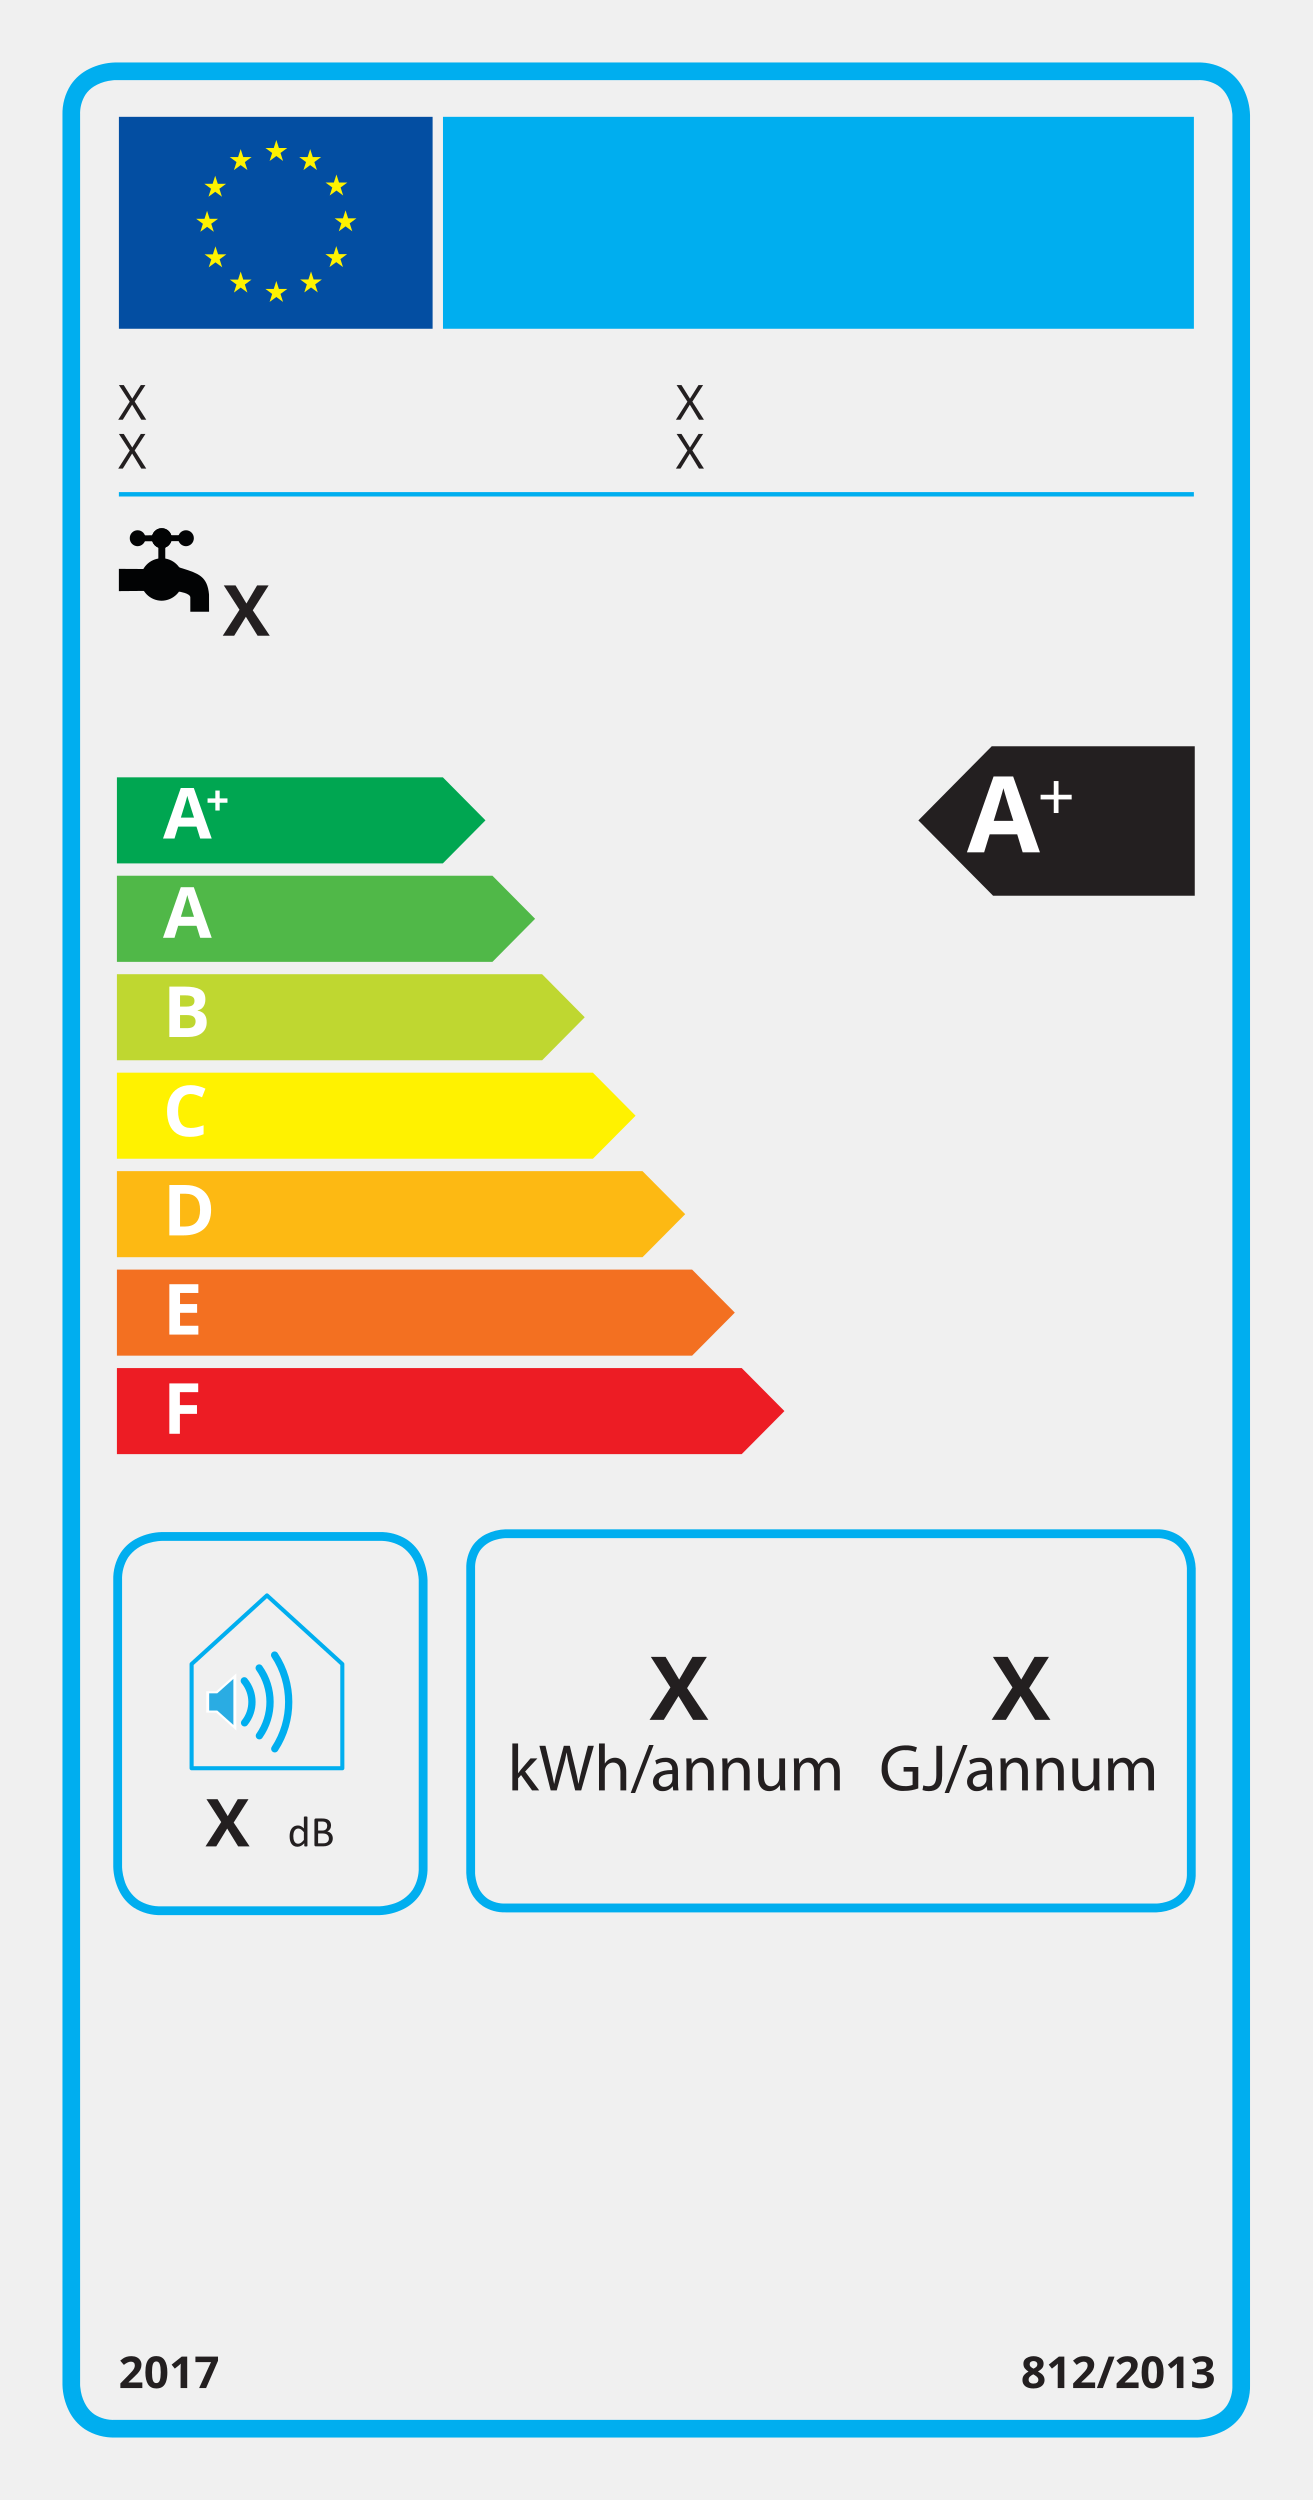
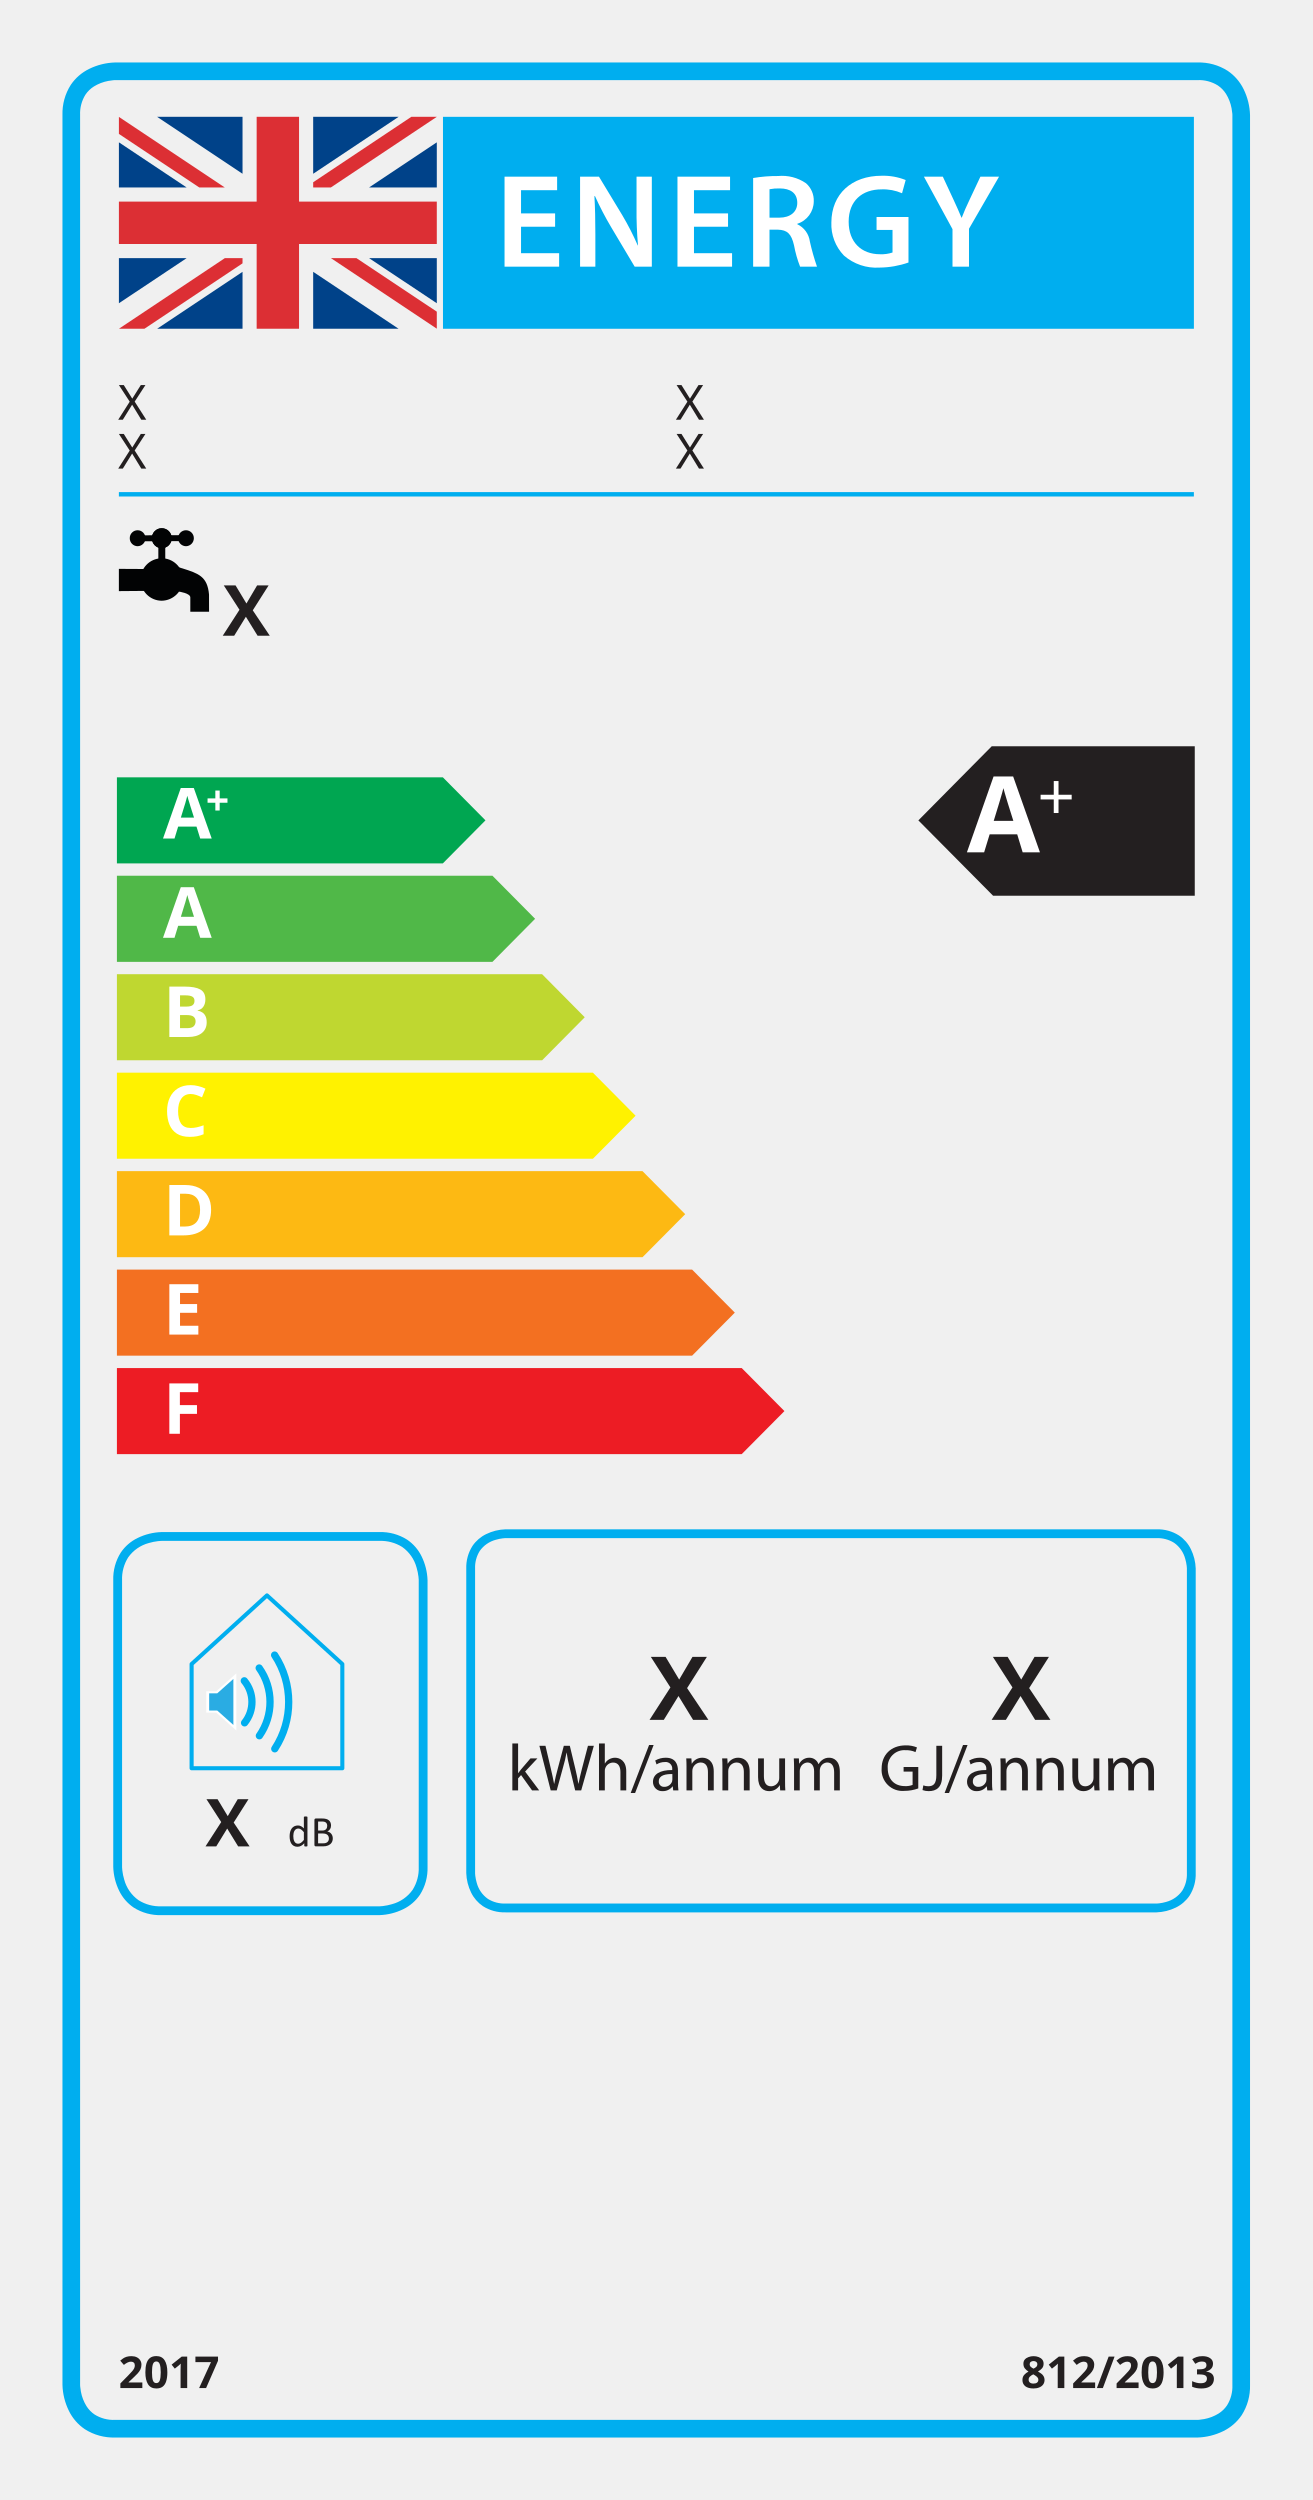
<svg xmlns="http://www.w3.org/2000/svg" id="Layer_1" data-name="Layer 1" width="105mm" height="200mm" viewBox="0 0 297.64 566.93" data-rating-increment="22.3333" data-supplier-model-chars-per-row="25">
  <defs>
    <style>
      #offPeakMode {
        visibility: hidden;
      }

      #offPeakMode.hasOffPeakMode {
        visibility: visible;
      }

      .cls-1, .cls-15, .cls-17, .cls-19, .cls-20 {
        fill: none;
      }

      .cls-2 {
        fill: #00aeef;
      }

      .cls-3 {
        fill: #034ea2;
      }

      .cls-4 {
        fill: #fff200;
      }

      .cls-29, .cls-30, .cls-34, .cls-35, .cls-5 {
        fill: #fff;
      }

      .cls-21, .cls-33, .cls-36, .cls-37, .cls-38, .cls-6, .cls-7 {
        fill: #231f20;
      }

      .cls-7 {
        font-size: 12px;
      }

      .cls-35, .cls-38, .cls-7 {
        font-family: Calibri;
      }

      .cls-8 {
        letter-spacing: 0.059em;
      }

      .cls-9 {
        fill: #b5e4f9;
      }

      .cls-10 {
        fill: #00c0f0;
      }

      .cls-11 {
        fill: #72d0f3;
      }

      .cls-12 {
        fill: #00c0ee;
      }

      .cls-13 {
        fill: #ddf2fd;
      }

      .cls-14 {
        clip-path: url(#clip-path);
      }

      .cls-15, .cls-20 {
        stroke: #00aeef;
        stroke-linecap: round;
        stroke-linejoin: round;
      }

      .cls-15 {
        stroke-width: 0.929px;
      }

      .cls-16 {
        clip-path: url(#clip-path-2);
      }

      .cls-17 {
        stroke: #fff;
        stroke-width: 0.81px;
      }

      .cls-18 {
        fill: #2aace3;
      }

      .cls-19 {
        stroke: #2aace3;
        stroke-width: 0.652px;
      }

      .cls-20 {
        stroke-width: 1.65px;
      }

      .cls-21, .cls-35 {
        font-size: 15px;
      }

      .cls-21, .cls-29, .cls-30, .cls-33, .cls-34, .cls-36, .cls-37 {
        font-family: Calibri-Bold, Calibri;
        font-weight: 700;
      }

      .cls-22 {
        clip-path: url(#clip-path-3);
      }

      .cls-23 {
        fill: #bfd730;
      }

      .cls-24 {
        fill: #50b848;
      }

      .cls-25 {
        fill: #00a651;
      }

      .cls-26 {
        fill: #fdb913;
      }

      .cls-27 {
        fill: #f37021;
      }

      .cls-28 {
        fill: #ed1c24;
      }

      .cls-29, .cls-37 {
        font-size: 16px;
      }

      .cls-30 {
        font-size: 9.328px;
      }

      .cls-31, .cls-32 {
        fill: #020304;
      }

      .cls-32 {
        fill-rule: evenodd;
      }

      .cls-33 {
        font-size: 10px;
      }

      .cls-34 {
        font-size: 24px;
      }

      .cls-36 {
        font-size: 20px;
      }

      .cls-38 {
        font-size: 11px;
      }
    </style>
    <clipPath id="clip-path">
      <rect class="cls-1" x="41.949" y="360.442" width="37.035" height="41.03" />
    </clipPath>
    <clipPath id="clip-path-2">
      <rect class="cls-1" y="0.001" width="297.638" height="566.929" />
    </clipPath>
    <clipPath id="clip-path-3">
      <rect class="cls-1" x="26.513" y="175.119" width="157.123" height="156.706" />
    </clipPath>
  </defs>
  <path class="cls-2" d="M114.641,347.806v-1a10.768,10.768,0,0,0-4.399,1.093,7.939,7.939,0,0,0-3.102,2.686,9.041,9.041,0,0,0-1.403,5.125v69.057a10.779,10.779,0,0,0,1.094,4.4,7.938,7.938,0,0,0,2.686,3.102,9.037,9.037,0,0,0,5.124,1.403h147.61a10.798,10.798,0,0,0,4.399-1.094,7.939,7.939,0,0,0,3.102-2.686,9.041,9.041,0,0,0,1.403-5.125V355.71a10.782,10.782,0,0,0-1.094-4.4,7.928,7.928,0,0,0-2.686-3.101,9.03,9.03,0,0,0-5.124-1.403H114.641v2h147.61a7.031,7.031,0,0,1,4.015,1.067,6.48,6.48,0,0,1,2.514,3.623,9.276,9.276,0,0,1,.329,1.599c.024.203.035.364.041.471l.004.118.001.025v69.058a7.034,7.034,0,0,1-1.067,4.015,6.48,6.48,0,0,1-3.624,2.515,9.345,9.345,0,0,1-1.598.329c-.203.023-.365.035-.471.04l-.118.005-.025.001H114.641a7.046,7.046,0,0,1-4.015-1.067,6.482,6.482,0,0,1-2.514-3.624,9.257,9.257,0,0,1-.329-1.599c-.024-.202-.035-.364-.041-.471l-.004-.118-.001-.025V355.71a7.034,7.034,0,0,1,1.067-4.015,6.485,6.485,0,0,1,3.624-2.515,9.444,9.444,0,0,1,1.598-.329c.203-.023.365-.035.471-.04l.118-.005h.026Z" />
  <path class="cls-2" d="M26.086,16.166v-2a14.241,14.241,0,0,0-5.855,1.451,10.707,10.707,0,0,0-4.18,3.625,12.085,12.085,0,0,0-1.886,6.845V540.844a14.24,14.24,0,0,0,1.451,5.855,10.714,10.714,0,0,0,3.625,4.18,12.086,12.086,0,0,0,6.845,1.886h245.466a14.242,14.242,0,0,0,5.855-1.451,10.721,10.721,0,0,0,4.18-3.625,12.093,12.093,0,0,0,1.886-6.845V26.087a14.239,14.239,0,0,0-1.451-5.855,10.714,10.714,0,0,0-3.625-4.18,12.087,12.087,0,0,0-6.845-1.886H26.086v4h245.466a8.098,8.098,0,0,1,4.626,1.214,6.443,6.443,0,0,1,1.847,1.903,9.507,9.507,0,0,1,1.264,3.275,10.458,10.458,0,0,1,.163,1.159c.011.137.016.241.019.306l.002.065.027-.001h-.027v.001l.027-.001h-.027V540.844a8.093,8.093,0,0,1-1.214,4.626,6.444,6.444,0,0,1-1.903,1.847,9.528,9.528,0,0,1-3.276,1.265,10.647,10.647,0,0,1-1.158.162c-.137.011-.242.017-.306.019l-.065.002.001.028v-.028h-.001l.001.028v-.028H26.086a8.092,8.092,0,0,1-4.626-1.214,6.407,6.407,0,0,1-1.847-1.903,9.523,9.523,0,0,1-1.265-3.275,10.655,10.655,0,0,1-.162-1.159c-.011-.137-.017-.241-.019-.305l-.002-.066-.029.001h.029v-.001l-.029.001h.029V26.087a8.095,8.095,0,0,1,1.214-4.626,6.43,6.43,0,0,1,1.903-1.847,9.499,9.499,0,0,1,3.275-1.264,10.42,10.42,0,0,1,1.159-.163c.137-.011.241-.017.305-.019l.066-.002-.001-.028v.028h.001l-.001-.028V16.166Z" />
-   <rect class="cls-3" x="26.965" y="26.492" width="71.139" height="48.06" />
  <rect class="cls-2" x="100.456" y="26.492" width="170.288" height="48.06" />
-   <polygon class="cls-4" points="77.239 42.515 78.768 41.391 76.878 41.391 76.294 39.573 75.71 41.391 73.82 41.391 75.349 42.515 74.765 44.334 76.294 43.21 77.823 44.334 77.239 42.515" />
-   <polygon class="cls-4" points="71.287 36.748 72.816 35.624 70.926 35.624 70.342 33.805 69.758 35.624 67.868 35.624 69.397 36.748 68.813 38.567 70.342 37.443 71.871 38.566 71.287 36.748" />
-   <polygon class="cls-4" points="63.609 34.685 65.138 33.561 63.248 33.561 62.664 31.743 62.08 33.561 60.19 33.561 61.719 34.685 61.135 36.504 62.664 35.38 64.193 36.504 63.609 34.685" />
-   <polygon class="cls-4" points="55.523 36.748 57.052 35.624 55.162 35.624 54.578 33.805 53.994 35.624 52.104 35.624 53.633 36.748 53.049 38.567 54.578 37.442 56.107 38.566 55.523 36.748" />
-   <polygon class="cls-4" points="49.748 42.797 51.277 41.673 49.387 41.673 48.803 39.855 48.219 41.673 46.329 41.673 47.858 42.797 47.274 44.616 48.803 43.492 50.332 44.616 49.748 42.797" />
-   <polygon class="cls-4" points="47.903 50.745 49.432 49.621 47.542 49.621 46.958 47.803 46.374 49.621 44.484 49.621 46.013 50.745 45.429 52.564 46.958 51.439 48.487 52.563 47.903 50.745" />
-   <polygon class="cls-4" points="49.805 58.798 51.334 57.674 49.444 57.674 48.86 55.856 48.276 57.674 46.386 57.674 47.915 58.798 47.331 60.617 48.86 59.493 50.389 60.617 49.805 58.798" />
-   <polygon class="cls-4" points="55.523 64.521 57.052 63.397 55.162 63.397 54.578 61.578 53.994 63.397 52.104 63.397 53.633 64.521 53.049 66.34 54.578 65.215 56.107 66.339 55.523 64.521" />
-   <polygon class="cls-4" points="63.609 66.652 65.137 65.528 63.248 65.528 62.664 63.71 62.08 65.528 60.19 65.528 61.719 66.652 61.135 68.47 62.664 67.347 64.193 68.47 63.609 66.652" />
-   <polygon class="cls-4" points="71.476 64.491 73.005 63.367 71.115 63.367 70.531 61.549 69.947 63.367 68.057 63.367 69.586 64.491 69.002 66.31 70.531 65.186 72.06 66.31 71.476 64.491" />
-   <polygon class="cls-4" points="77.198 58.746 78.727 57.622 76.837 57.622 76.253 55.804 75.669 57.622 73.779 57.622 75.308 58.746 74.724 60.565 76.253 59.441 77.782 60.565 77.198 58.746" />
-   <polygon class="cls-4" points="79.305 50.634 80.834 49.51 78.944 49.51 78.36 47.692 77.776 49.51 75.886 49.51 77.415 50.634 76.831 52.453 78.36 51.328 79.889 52.452 79.305 50.634" />
  <polyline class="cls-2" points="26.958 112.593 270.737 112.593 270.737 111.593 26.958 111.593" />
  <rect class="cls-1" y="0.001" width="297.638" height="566.929" />
  <g id="kwAnnumGroup">
    <text id="kwhAnnum" class="cls-36" transform="translate(153.9702 390.0198)" text-anchor="middle">X</text>
    <g>
      <path class="cls-6" d="M117.491,402.085h.03c.18-.255.42-.57.63-.825l2.145-2.505h1.575l-2.79,2.985,3.195,4.274h-1.62l-2.49-3.479-.675.75V406.015H116.186V395.366h1.305Z" />
      <path class="cls-6" d="M124.886,406.015l-2.565-10.109h1.38l1.2,5.114c.3,1.261.57,2.521.75,3.495h.03c.165-1.005.48-2.205.825-3.51l1.35-5.1h1.365l1.23,5.13c.285,1.199.555,2.399.705,3.465h.03c.21-1.11.495-2.235.81-3.495l1.335-5.1h1.335L131.801,406.015H130.436l-1.275-5.265a30.306,30.306,0,0,1-.66-3.3h-.03a28.074,28.074,0,0,1-.78,3.3L126.251,406.015Z" />
      <path class="cls-6" d="M135.836,395.366h1.32v4.545h.03a2.484,2.484,0,0,1,.945-.945,2.711,2.711,0,0,1,1.35-.36c.975,0,2.535.601,2.535,3.091V406.015H140.696V401.845c0-1.17-.435-2.145-1.68-2.145a1.918,1.918,0,0,0-1.77,1.305,1.683,1.683,0,0,0-.09.63V406.015h-1.32Z" />
      <path class="cls-6" d="M143.021,406.6l4.17-10.875h1.035l-4.2,10.875Z" />
    </g>
    <g>
      <path class="cls-6" d="M153.746,404.275a12.307,12.307,0,0,0,.104,1.74H152.666l-.104-.915h-.046A2.701,2.701,0,0,1,150.296,406.18a2.068,2.068,0,0,1-2.22-2.085c0-1.755,1.56-2.715,4.365-2.7v-.149a1.486,1.486,0,0,0-1.65-1.665,3.502,3.502,0,0,0-1.905.54l-.3-.885a4.701,4.701,0,0,1,2.4-.631c2.22,0,2.76,1.516,2.76,2.955Zm-1.275-1.965c-1.439-.029-3.074.226-3.074,1.635a1.157,1.157,0,0,0,1.23,1.261,1.833,1.833,0,0,0,1.785-1.216,1.487,1.487,0,0,0,.06-.42Z" />
      <path class="cls-6" d="M155.681,400.72c0-.765-.015-1.365-.06-1.965H156.791l.075,1.2h.029a2.69,2.69,0,0,1,2.4-1.351c1.005,0,2.564.601,2.564,3.091V406.015H160.541v-4.185c0-1.17-.436-2.146-1.681-2.146a1.936,1.936,0,0,0-1.859,1.965V406.015h-1.32Z" />
      <path class="cls-6" d="M163.826,400.72c0-.765-.015-1.365-.06-1.965h1.17l.075,1.2h.029a2.69,2.69,0,0,1,2.4-1.351c1.005,0,2.564.601,2.564,3.091V406.015h-1.319v-4.185c0-1.17-.436-2.146-1.681-2.146a1.936,1.936,0,0,0-1.859,1.965V406.015h-1.32Z" />
      <path class="cls-6" d="M178.031,404.02c0,.766.015,1.425.06,1.995H176.921l-.075-1.185h-.029A2.712,2.712,0,0,1,174.416,406.18c-1.14,0-2.505-.645-2.505-3.18v-4.245h1.32v4.005c0,1.38.435,2.325,1.62,2.325a1.897,1.897,0,0,0,1.739-1.215,1.809,1.809,0,0,0,.12-.676v-4.439h1.32Z" />
    </g>
    <path class="cls-6" d="M180.071,400.72c0-.765-.029-1.365-.06-1.965h1.154l.061,1.185h.045a2.511,2.511,0,0,1,2.295-1.335,2.143,2.143,0,0,1,2.04,1.455h.03a2.855,2.855,0,0,1,.824-.944,2.436,2.436,0,0,1,1.59-.511c.976,0,2.4.631,2.4,3.15V406.015h-1.29v-4.095c0-1.41-.525-2.235-1.575-2.235a1.734,1.734,0,0,0-1.574,1.186,2.231,2.231,0,0,0-.105.66V406.015h-1.29v-4.35c0-1.155-.51-1.98-1.515-1.98a1.819,1.819,0,0,0-1.635,1.32,1.758,1.758,0,0,0-.105.645V406.015h-1.29Z" />
  </g>
  <g id="gjAnnumGroup">
    <text id="gjAnnum" class="cls-36" transform="translate(231.54 390.0198)" text-anchor="middle">X</text>
    <g>
      <path class="cls-6" d="M208.241,405.565a9.123,9.123,0,0,1-3.12.556,4.748,4.748,0,0,1-5.189-5.101c0-3.015,2.085-5.22,5.475-5.22a6.342,6.342,0,0,1,2.535.465l-.33,1.065a5.023,5.023,0,0,0-2.235-.436,3.781,3.781,0,0,0-4.064,4.065c0,2.564,1.53,4.08,3.899,4.08a4.246,4.246,0,0,0,1.74-.271v-3.015h-2.04v-1.05h3.33Z" />
      <path class="cls-6" d="M212.337,395.906h1.319v6.765c0,2.685-1.319,3.51-3.06,3.51a4.097,4.097,0,0,1-1.396-.24l.181-1.064a3.147,3.147,0,0,0,1.109.194c1.17,0,1.846-.524,1.846-2.505Z" />
    </g>
    <g>
      <path class="cls-6" d="M214.212,406.6l4.17-10.875H219.416l-4.199,10.875Z" />
      <path class="cls-6" d="M224.966,404.275a12.153,12.153,0,0,0,.105,1.74h-1.185l-.105-.915h-.045A2.703,2.703,0,0,1,221.517,406.18a2.068,2.068,0,0,1-2.22-2.085c0-1.755,1.56-2.715,4.364-2.7v-.149a1.486,1.486,0,0,0-1.649-1.665,3.5,3.5,0,0,0-1.905.54l-.3-.885a4.698,4.698,0,0,1,2.399-.631c2.22,0,2.76,1.516,2.76,2.955Zm-1.274-1.965c-1.44-.029-3.075.226-3.075,1.635a1.157,1.157,0,0,0,1.23,1.261,1.832,1.832,0,0,0,1.784-1.216,1.457,1.457,0,0,0,.061-.42Z" />
    </g>
    <g>
      <path class="cls-6" d="M226.916,400.72c0-.765-.015-1.365-.06-1.965h1.17l.075,1.2h.029a2.69,2.69,0,0,1,2.4-1.351c1.005,0,2.564.601,2.564,3.091V406.015h-1.319v-4.185c0-1.17-.436-2.146-1.681-2.146a1.936,1.936,0,0,0-1.859,1.965V406.015H226.916Z" />
      <path class="cls-6" d="M235.061,400.72c0-.765-.015-1.365-.06-1.965h1.17l.075,1.2h.029a2.69,2.69,0,0,1,2.4-1.351c1.005,0,2.564.601,2.564,3.091V406.015H239.921v-4.185c0-1.17-.436-2.146-1.681-2.146a1.936,1.936,0,0,0-1.859,1.965V406.015h-1.32Z" />
      <path class="cls-6" d="M249.296,404.02c0,.766.015,1.425.06,1.995h-1.17l-.075-1.185h-.029a2.712,2.712,0,0,1-2.4,1.35c-1.14,0-2.505-.645-2.505-3.18v-4.245h1.32v4.005c0,1.38.435,2.325,1.62,2.325a1.897,1.897,0,0,0,1.739-1.215,1.81,1.81,0,0,0,.12-.676v-4.439h1.32Z" />
      <path class="cls-6" d="M251.32,400.72c0-.765-.029-1.365-.06-1.965h1.154l.061,1.185h.045a2.511,2.511,0,0,1,2.295-1.335,2.143,2.143,0,0,1,2.04,1.455h.03a2.855,2.855,0,0,1,.824-.944,2.436,2.436,0,0,1,1.59-.511c.976,0,2.4.631,2.4,3.15V406.015h-1.29v-4.095c0-1.41-.525-2.235-1.575-2.235a1.734,1.734,0,0,0-1.574,1.186,2.232,2.232,0,0,0-.105.66V406.015h-1.29v-4.35c0-1.155-.51-1.98-1.515-1.98a1.819,1.819,0,0,0-1.635,1.32,1.758,1.758,0,0,0-.105.645V406.015h-1.29Z" />
    </g>
  </g>
  <text class="cls-7" transform="translate(34.15381 109.3821)">
    <tspan class="cls-8" xml:space="preserve">                </tspan>
    <tspan x="54.734" y="0"> </tspan>
  </text>
  <g id="offPeakMode">
    <path class="cls-2" d="M35.214,443.947v-1a10.798,10.798,0,0,0-4.399,1.094,7.932,7.932,0,0,0-3.102,2.686,9.04,9.04,0,0,0-1.403,5.124v69.058a10.776,10.776,0,0,0,1.094,4.399,7.924,7.924,0,0,0,2.686,3.102,9.03,9.03,0,0,0,5.124,1.403h53.465a10.768,10.768,0,0,0,4.399-1.093,7.949,7.949,0,0,0,3.102-2.687,9.035,9.035,0,0,0,1.403-5.124V451.851a10.798,10.798,0,0,0-1.094-4.399,7.946,7.946,0,0,0-2.686-3.102,9.04,9.04,0,0,0-5.124-1.403H35.214v2h53.465a7.04,7.04,0,0,1,4.014,1.067,6.484,6.484,0,0,1,2.515,3.624,9.241,9.241,0,0,1,.329,1.599c.024.202.035.364.041.471l.004.118.001.025v69.058a7.044,7.044,0,0,1-1.067,4.015,6.489,6.489,0,0,1-3.624,2.515,9.452,9.452,0,0,1-1.599.329c-.202.023-.364.035-.471.04l-.118.005h-53.49a7.036,7.036,0,0,1-4.015-1.067,6.48,6.48,0,0,1-2.514-3.623,9.39,9.39,0,0,1-.33-1.599c-.023-.203-.034-.364-.04-.471l-.005-.118V451.851a7.032,7.032,0,0,1,1.067-4.014,6.481,6.481,0,0,1,3.624-2.515,9.249,9.249,0,0,1,1.598-.329c.203-.024.364-.035.471-.041l.118-.004.025-.001h.001Z" />
    <path class="cls-9" d="M60.005,493.722a3.438,3.438,0,0,1-.837-.103l2.126-15.303-13.634-7.02c2.744-4.06,8.52-8.408,13.793-8.438h.122a15.315,15.315,0,0,1,15.248,15.315c0,8.459-6.024,15.316-14.485,15.316-.945,0-1.583.233-2.333.233" />
    <path class="cls-10" d="M61.365,492.617a14.475,14.475,0,1,0-11.976-22.613l-1.388-.946a16.158,16.158,0,1,1,13.364,25.24Z" />
    <polyline class="cls-10" points="62.049 465.511 62.049 478.346 60.369 478.346 60.369 465.511" />
    <polyline class="cls-10" points="52.069 472.621 61.678 477.569 60.909 479.063 51.3 474.115" />
    <path class="cls-10" d="M61.292,479.365a1.191,1.191,0,1,0-1.192-1.192,1.193,1.193,0,0,0,1.192,1.192" />
    <polyline class="cls-10" points="49.274 498.808 58.908 508.799 57.703 509.961 48.069 499.97" />
    <polygon class="cls-10" points="59.056 504.55 59.421 510.545 53.487 509.913 53.664 508.247 57.63 508.67 57.385 504.652 59.056 504.55" />
    <path class="cls-10" d="M49.388,470.004a14.579,14.579,0,0,0-1.051,1.814l-1.511-.735a16.143,16.143,0,0,1,1.174-2.025Zm-1.828,3.761a14.26,14.26,0,0,0-.486,2.04l-1.658-.269a15.943,15.943,0,0,1,.542-2.278Zm-.671,4.129-.002.247a14.623,14.623,0,0,0,.116,1.848l-1.667.212a16.476,16.476,0,0,1-.13-2.06c0-.092.001-.184.003-.275Zm.529,4.149a14.463,14.463,0,0,0,.71,1.973l-1.535.683a16.085,16.085,0,0,1-.793-2.204Zm1.7,3.823a14.312,14.312,0,0,0,1.246,1.687l-1.276,1.093a16.353,16.353,0,0,1-1.391-1.882Zm2.721,3.178a14.494,14.494,0,0,0,1.674,1.262l-.912,1.411a16.133,16.133,0,0,1-1.868-1.408Zm3.512,2.27a14.329,14.329,0,0,0,1.964.73l-.469,1.613a16.043,16.043,0,0,1-2.194-.815Zm4.014,1.167a14.632,14.632,0,0,0,1.999.136v1.681a16.234,16.234,0,0,1-2.229-.153Z" />
    <path class="cls-10" d="M72.656,507.511a19.311,19.311,0,0,0-6.837,0h-3.498v2.024c0,1.287,3.097,2.329,6.917,2.329s6.917-1.042,6.917-2.329v-2.024Z" />
    <path class="cls-10" d="M72.656,507.511l-.035.185a19.099,19.099,0,0,0-6.766,0l-.018.004h-3.328v1.835a1.021,1.021,0,0,0,.473.759c.975.787,3.42,1.387,6.256,1.382a15.784,15.784,0,0,0,4.831-.672,4.779,4.779,0,0,0,1.425-.71,1.021,1.021,0,0,0,.473-.759V507.7h-3.329l-.017-.004.035-.185v-.188h3.687v2.212a1.389,1.389,0,0,1-.615,1.054c-1.125.886-3.596,1.458-6.49,1.463a16.133,16.133,0,0,1-4.951-.692,5.149,5.149,0,0,1-1.54-.771,1.391,1.391,0,0,1-.614-1.054v-2.212h3.686v.188l-.035-.184a19.453,19.453,0,0,1,6.907,0l-.035.184v0Z" />
    <path class="cls-11" d="M62.321,507.511c0,1.287,3.097,2.33,6.917,2.33s6.917-1.043,6.917-2.33c0-1.286-3.097-2.328-6.917-2.328s-6.917,1.042-6.917,2.328" />
    <path class="cls-12" d="M62.321,507.511h.188a1.024,1.024,0,0,0,.473.76c.975.787,3.419,1.387,6.256,1.382a15.786,15.786,0,0,0,4.831-.673,4.757,4.757,0,0,0,1.425-.709.846.846,0,0,0,0-1.519c-.975-.786-3.42-1.386-6.256-1.381a15.754,15.754,0,0,0-4.831.672,4.804,4.804,0,0,0-1.425.709,1.024,1.024,0,0,0-.473.759h-.376a1.388,1.388,0,0,1,.614-1.053c1.125-.886,3.597-1.458,6.491-1.464a16.164,16.164,0,0,1,4.951.692,5.13,5.13,0,0,1,1.539.772,1.21,1.21,0,0,1,0,2.107c-1.124.886-3.596,1.459-6.49,1.464a16.128,16.128,0,0,1-4.951-.692,5.149,5.149,0,0,1-1.54-.772,1.388,1.388,0,0,1-.614-1.054Z" />
    <polyline class="cls-11" points="76.031 508.122 76.031 510.139 75.806 510.139 75.806 508.122" />
    <polyline class="cls-11" points="75.666 508.397 75.666 510.413 75.441 510.413 75.441 508.397" />
    <polyline class="cls-11" points="75.295 508.67 75.295 510.686 75.07 510.686 75.07 508.67" />
    <polyline class="cls-11" points="74.924 508.882 74.924 510.899 74.699 510.899 74.699 508.882" />
    <polyline class="cls-11" points="74.544 509.078 74.544 511.095 74.319 511.095 74.319 509.078" />
    <polyline class="cls-11" points="74.121 509.275 74.121 511.292 73.896 511.292 73.896 509.275" />
    <path class="cls-10" d="M74.379,504.941a19.248,19.248,0,0,0-6.837,0h-3.498v2.023c0,1.287,3.097,2.329,6.917,2.329s6.917-1.042,6.917-2.329v-2.023Z" />
    <path class="cls-10" d="M74.379,504.941l-.036.184a19.094,19.094,0,0,0-6.765,0l-.018.004h-3.328v1.835a1.021,1.021,0,0,0,.473.759c.975.787,3.42,1.387,6.256,1.382a15.784,15.784,0,0,0,4.831-.672,4.779,4.779,0,0,0,1.425-.71,1.021,1.021,0,0,0,.473-.759v-1.835h-3.329l-.018-.004.036-.184v-.189h3.687v2.212a1.389,1.389,0,0,1-.615,1.054c-1.124.886-3.596,1.458-6.49,1.463a16.128,16.128,0,0,1-4.951-.692,5.13,5.13,0,0,1-1.539-.771,1.389,1.389,0,0,1-.615-1.054v-2.212h3.686v.189l-.035-.185a19.453,19.453,0,0,1,6.907,0l-.035.185v0Z" />
    <path class="cls-11" d="M64.044,504.941c0,1.286,3.097,2.329,6.916,2.329,3.821,0,6.918-1.043,6.918-2.329,0-1.287-3.097-2.329-6.918-2.329-3.819,0-6.916,1.042-6.916,2.329" />
    <path class="cls-12" d="M64.044,504.941h.188a1.025,1.025,0,0,0,.473.759c.975.787,3.419,1.387,6.255,1.382a15.789,15.789,0,0,0,4.832-.673,4.757,4.757,0,0,0,1.425-.709.846.846,0,0,0,0-1.519c-.975-.786-3.42-1.387-6.257-1.381a15.751,15.751,0,0,0-4.83.672,4.792,4.792,0,0,0-1.425.709,1.024,1.024,0,0,0-.473.76h-.376a1.388,1.388,0,0,1,.614-1.054c1.125-.886,3.597-1.458,6.49-1.464a16.166,16.166,0,0,1,4.952.692,5.142,5.142,0,0,1,1.539.772,1.21,1.21,0,0,1,0,2.107c-1.125.886-3.597,1.459-6.491,1.464a16.121,16.121,0,0,1-4.95-.692,5.149,5.149,0,0,1-1.54-.772,1.388,1.388,0,0,1-.614-1.053Z" />
    <polyline class="cls-11" points="77.754 505.552 77.754 507.568 77.529 507.568 77.529 505.552" />
    <polyline class="cls-11" points="77.389 505.826 77.389 507.842 77.164 507.842 77.164 505.826" />
    <polyline class="cls-11" points="77.018 506.099 77.018 508.115 76.793 508.115 76.793 506.099" />
    <polyline class="cls-11" points="76.647 506.311 76.647 508.328 76.422 508.328 76.422 506.311" />
    <polyline class="cls-11" points="76.267 506.507 76.267 508.523 76.042 508.523 76.042 506.507" />
    <polyline class="cls-11" points="75.844 506.704 75.844 508.721 75.619 508.721 75.619 506.704" />
    <path class="cls-10" d="M73.109,502.565a19.311,19.311,0,0,0-6.837,0h-3.498v2.023c0,1.287,3.097,2.329,6.917,2.329s6.916-1.042,6.916-2.329v-2.023Z" />
    <path class="cls-10" d="M73.109,502.565l-.036.185a19.094,19.094,0,0,0-6.765,0l-.018.003h-3.328v1.835a1.026,1.026,0,0,0,.472.76c.976.786,3.42,1.386,6.257,1.381a15.789,15.789,0,0,0,4.831-.672,4.804,4.804,0,0,0,1.425-.709,1.026,1.026,0,0,0,.472-.76v-1.835h-3.328l-.018-.003.036-.185v-.188h3.687v2.211a1.386,1.386,0,0,1-.615,1.054c-1.125.886-3.597,1.458-6.49,1.463a16.126,16.126,0,0,1-4.951-.691,5.137,5.137,0,0,1-1.54-.772,1.385,1.385,0,0,1-.614-1.054v-2.211h3.686v.188l-.035-.185a19.459,19.459,0,0,1,6.908,0l-.036.185v0Z" />
    <path class="cls-11" d="M62.773,502.565c0,1.286,3.097,2.329,6.917,2.329s6.917-1.043,6.917-2.329-3.097-2.329-6.917-2.329-6.917,1.043-6.917,2.329" />
    <path class="cls-12" d="M62.773,502.565h.188a1.024,1.024,0,0,0,.473.76c.975.786,3.42,1.387,6.256,1.381a15.754,15.754,0,0,0,4.831-.672,4.804,4.804,0,0,0,1.425-.709.846.846,0,0,0,0-1.519c-.975-.787-3.42-1.387-6.256-1.382a15.784,15.784,0,0,0-4.831.672,4.779,4.779,0,0,0-1.425.71,1.021,1.021,0,0,0-.473.759h-.376a1.391,1.391,0,0,1,.614-1.054c1.125-.885,3.597-1.458,6.491-1.463a16.128,16.128,0,0,1,4.951.692,5.125,5.125,0,0,1,1.54.771,1.212,1.212,0,0,1,0,2.108c-1.125.886-3.597,1.458-6.491,1.464a16.126,16.126,0,0,1-4.951-.693,5.125,5.125,0,0,1-1.54-.771,1.389,1.389,0,0,1-.614-1.054h.188" />
    <polyline class="cls-11" points="76.484 503.176 76.484 505.192 76.259 505.192 76.259 503.176" />
    <polyline class="cls-11" points="76.118 503.45 76.118 505.466 75.893 505.466 75.893 503.45" />
    <polyline class="cls-11" points="75.747 503.724 75.747 505.74 75.522 505.74 75.522 503.724" />
    <polyline class="cls-11" points="75.376 503.936 75.376 505.953 75.151 505.953 75.151 503.936" />
    <polyline class="cls-11" points="74.996 504.131 74.996 506.148 74.771 506.148 74.771 504.131" />
    <polyline class="cls-11" points="74.573 504.329 74.573 506.345 74.348 506.345 74.348 504.329" />
    <path class="cls-10" d="M72.362,499.797a19.248,19.248,0,0,0-6.837,0h-3.498v2.023c0,1.287,3.096,2.33,6.917,2.33,3.82,0,6.916-1.043,6.916-2.33v-2.023h-3.498" />
    <path class="cls-10" d="M72.362,499.797l-.036.185a19.031,19.031,0,0,0-6.765,0l-.018.003h-3.328v1.835a1.026,1.026,0,0,0,.472.76c.975.786,3.42,1.387,6.257,1.381a15.747,15.747,0,0,0,4.83-.672,4.775,4.775,0,0,0,1.426-.709,1.026,1.026,0,0,0,.472-.76v-1.835h-3.328l-.018-.003.036-.185v-.188h3.686v2.211a1.388,1.388,0,0,1-.614,1.054c-1.125.886-3.597,1.459-6.49,1.464a16.166,16.166,0,0,1-4.952-.692,5.142,5.142,0,0,1-1.539-.772,1.382,1.382,0,0,1-.614-1.054v-2.211h3.686v.188l-.035-.185a19.459,19.459,0,0,1,6.908,0l-.036.185v0" />
    <path class="cls-11" d="M62.026,499.797c0,1.287,3.097,2.329,6.917,2.329s6.917-1.042,6.917-2.329c0-1.286-3.097-2.329-6.917-2.329s-6.917,1.043-6.917,2.329" />
    <path class="cls-12" d="M62.026,499.797h.188a1.024,1.024,0,0,0,.473.76c.975.786,3.419,1.386,6.256,1.381a15.784,15.784,0,0,0,4.831-.672,4.804,4.804,0,0,0,1.425-.709.846.846,0,0,0,0-1.519c-.975-.787-3.42-1.387-6.256-1.382a15.815,15.815,0,0,0-4.831.672,4.767,4.767,0,0,0-1.425.71,1.021,1.021,0,0,0-.473.759h-.376a1.391,1.391,0,0,1,.614-1.054c1.125-.885,3.597-1.458,6.491-1.463a16.133,16.133,0,0,1,4.951.692,5.142,5.142,0,0,1,1.539.771,1.211,1.211,0,0,1,0,2.108c-1.125.886-3.596,1.458-6.49,1.463a16.098,16.098,0,0,1-4.951-.692,5.125,5.125,0,0,1-1.54-.771,1.389,1.389,0,0,1-.614-1.054h.188" />
    <path class="cls-13" d="M73.363,501.178a.222.222,0,0,1-.056-.437s.106-.028.271-.082a4.702,4.702,0,0,0,.913-.405,1.519,1.519,0,0,0,.354-.285.398.398,0,0,0,.115-.256v-.014c.008-.06-.1-.22-.349-.372a6.024,6.024,0,0,0-1.479-.59,6.42,6.42,0,0,0-1.124-.229h-.005a.222.222,0,0,1-.222-.214v-.016a.222.222,0,0,1,.222-.214,4.054,4.054,0,0,1,.725.114,9.298,9.298,0,0,1,1.636.52,3.087,3.087,0,0,1,.688.398.838.838,0,0,1,.352.581v.058a.943.943,0,0,1-.358.661,4.715,4.715,0,0,1-1.627.775.21.21,0,0,1-.056.007" />
    <polyline class="cls-11" points="75.737 500.408 75.737 502.424 75.512 502.424 75.512 500.408" />
    <polyline class="cls-11" points="75.371 500.682 75.371 502.698 75.146 502.698 75.146 500.682" />
    <polyline class="cls-11" points="75 500.956 75 502.972 74.775 502.972 74.775 500.956" />
    <polyline class="cls-11" points="74.629 501.168 74.629 503.185 74.404 503.185 74.404 501.168" />
    <polyline class="cls-11" points="74.249 501.364 74.249 503.38 74.024 503.38 74.024 501.364" />
    <polyline class="cls-11" points="73.826 501.561 73.826 503.577 73.601 503.577 73.601 501.561" />
  </g>
  <path class="cls-2" d="M36.604,348.433v-1a13.315,13.315,0,0,0-5.408,1.346,9.714,9.714,0,0,0-3.795,3.285,11.086,11.086,0,0,0-1.718,6.291v65.023a13.278,13.278,0,0,0,1.345,5.408,9.702,9.702,0,0,0,3.286,3.795,11.08,11.08,0,0,0,6.29,1.718h49.43a13.278,13.278,0,0,0,5.408-1.345,9.707,9.707,0,0,0,3.795-3.285,11.093,11.093,0,0,0,1.719-6.291V358.355a13.308,13.308,0,0,0-1.346-5.408,9.707,9.707,0,0,0-3.285-3.795,11.093,11.093,0,0,0-6.291-1.719h-49.43v2h49.43a9.086,9.086,0,0,1,5.181,1.383,8.388,8.388,0,0,1,3.26,4.687,12.083,12.083,0,0,1,.422,2.051c.03.26.044.468.052.607l.006.155v.035l.001.004v65.023a9.086,9.086,0,0,1-1.383,5.181,8.381,8.381,0,0,1-4.687,3.259,12.002,12.002,0,0,1-2.051.423c-.26.03-.468.044-.607.052l-.155.006H36.604a9.078,9.078,0,0,1-5.181-1.382,8.386,8.386,0,0,1-3.259-4.687,11.889,11.889,0,0,1-.422-2.051c-.03-.26-.045-.468-.052-.607l-.007-.155V358.355a9.086,9.086,0,0,1,1.382-5.181,8.391,8.391,0,0,1,4.687-3.26,12.104,12.104,0,0,1,2.051-.422c.26-.03.468-.045.607-.052l.155-.006.035-.001h.004Z" />
  <rect class="cls-1" y="0.001" width="297.638" height="566.929" />
  <g class="cls-14">
    <polygon class="cls-15" points="43.451 396.418 43.451 400.99 77.63 400.99 77.63 377.367 60.54 361.795 43.451 377.367 43.451 396.418" />
  </g>
  <g class="cls-16">
    <path class="cls-17" d="M52.014,390.482q-1.413-1.26-2.823-2.518h-2.014v-4.023h2.014q1.41-1.258,2.823-2.518l1.168-1.04v11.141Z" />
    <path class="cls-18" d="M51.657,389.602q-1.139-1.015-2.274-2.029H47.761v-3.241h1.622q1.135-1.012,2.274-2.028l.941-.838v8.974Z" />
    <path class="cls-19" d="M51.657,389.602q-1.139-1.015-2.274-2.029H47.761v-3.241h1.622q1.135-1.012,2.274-2.028l.941-.838v8.974Z" />
    <path class="cls-20" d="M55.401,381.16a7.516,7.516,0,0,1,.063,9.532m3.311-12.437a13.324,13.324,0,0,1,.044,15.368m3.458-18.298a19.368,19.368,0,0,1,.035,21.256" />
  </g>
  <text class="cls-21" transform="translate(61.81006 418.7181)"> </text>
  <g>
    <path class="cls-6" d="M69.72,418.58a.134.134,0,0,1-.017.068.11.11,0,0,1-.059.046.472.472,0,0,1-.11.027,1.149,1.149,0,0,1-.166.01,1.19,1.19,0,0,1-.171-.01.517.517,0,0,1-.112-.027.126.126,0,0,1-.063-.046.118.118,0,0,1-.02-.068v-.581a2.952,2.952,0,0,1-.72.586,1.644,1.644,0,0,1-.818.21,1.683,1.683,0,0,1-.825-.188,1.543,1.543,0,0,1-.554-.508,2.223,2.223,0,0,1-.31-.752,4.118,4.118,0,0,1-.098-.91,3.958,3.958,0,0,1,.122-1.023,2.283,2.283,0,0,1,.361-.778,1.612,1.612,0,0,1,.593-.495,1.829,1.829,0,0,1,.818-.174,1.502,1.502,0,0,1,.706.168,2.535,2.535,0,0,1,.632.496v-2.554a.136.136,0,0,1,.017-.065.108.108,0,0,1,.066-.049.691.691,0,0,1,.125-.029,1.164,1.164,0,0,1,.193-.013,1.25,1.25,0,0,1,.2.013.566.566,0,0,1,.122.029.132.132,0,0,1,.066.049.112.112,0,0,1,.022.065Zm-.811-3.091a3.139,3.139,0,0,0-.632-.617,1.094,1.094,0,0,0-.637-.213.905.905,0,0,0-.522.146,1.128,1.128,0,0,0-.349.386,1.838,1.838,0,0,0-.195.542,3.122,3.122,0,0,0-.061.615,4.066,4.066,0,0,0,.051.649,1.875,1.875,0,0,0,.178.563,1.08,1.08,0,0,0,.337.396.894.894,0,0,0,.527.148,1.089,1.089,0,0,0,.31-.044,1.158,1.158,0,0,0,.305-.146,2.313,2.313,0,0,0,.327-.267,4.03,4.03,0,0,0,.361-.402Z" />
    <path class="cls-6" d="M75.467,416.891a1.911,1.911,0,0,1-.076.55,1.626,1.626,0,0,1-.212.451,1.564,1.564,0,0,1-.33.352,1.913,1.913,0,0,1-.435.254,2.54,2.54,0,0,1-.518.154,3.58,3.58,0,0,1-.632.051H71.615a.346.346,0,0,1-.212-.076.312.312,0,0,1-.1-.266v-5.635a.312.312,0,0,1,.1-.266.346.346,0,0,1,.212-.076h1.436a3.341,3.341,0,0,1,.928.107,1.638,1.638,0,0,1,.603.312,1.296,1.296,0,0,1,.364.503,1.758,1.758,0,0,1,.122.674,1.698,1.698,0,0,1-.054.43,1.413,1.413,0,0,1-.159.378,1.266,1.266,0,0,1-.264.311,1.406,1.406,0,0,1-.364.225,1.531,1.531,0,0,1,.483.178,1.473,1.473,0,0,1,.393.33,1.54,1.54,0,0,1,.266.469A1.72,1.72,0,0,1,75.467,416.891Zm-1.265-2.827a1.273,1.273,0,0,0-.063-.415.767.767,0,0,0-.2-.315.901.901,0,0,0-.355-.197,1.99,1.99,0,0,0-.58-.068h-.867v2.046h.955a1.364,1.364,0,0,0,.526-.085.945.945,0,0,0,.331-.23.885.885,0,0,0,.192-.336A1.321,1.321,0,0,0,74.203,414.064Zm.381,2.876a1.282,1.282,0,0,0-.09-.498.938.938,0,0,0-.263-.361,1.152,1.152,0,0,0-.434-.222,2.378,2.378,0,0,0-.655-.076h-1.004v2.227h1.218a1.646,1.646,0,0,0,.502-.068,1.125,1.125,0,0,0,.377-.203.921.921,0,0,0,.256-.334A1.091,1.091,0,0,0,74.584,416.94Z" />
  </g>
  <g class="cls-22">
    <polygon class="cls-23" points="11.907 220.927 11.907 240.445 122.938 240.445 132.604 230.686 122.938 220.927 11.907 220.927" />
    <polygon class="cls-24" points="11.907 198.599 11.907 218.117 111.68 218.117 121.346 208.358 111.68 198.599 11.907 198.599" />
    <polygon class="cls-25" points="11.907 176.272 11.907 195.789 100.426 195.789 110.091 186.031 100.426 176.272 11.907 176.272" />
    <polygon class="cls-4" points="11.907 243.256 11.907 262.773 134.454 262.773 144.133 253.015 134.454 243.256 11.907 243.256" />
    <polygon class="cls-26" points="11.907 265.583 11.907 285.102 145.702 285.102 155.384 275.343 145.702 265.583 11.907 265.583" />
    <polygon class="cls-27" points="11.907 287.911 11.907 307.427 156.952 307.427 166.637 297.668 156.952 287.911 11.907 287.911" />
    <polygon class="cls-28" points="11.907 310.236 11.907 329.752 168.201 329.752 177.888 319.996 168.201 310.236 11.907 310.236" />
  </g>
  <text class="cls-29" transform="translate(33.34912 192.1614)"> </text>
  <text class="cls-29" transform="translate(36.96533 190.1614)">A</text>
  <text class="cls-30" transform="translate(46.66162 184.8353)">+</text>
  <text class="cls-29" transform="translate(33.34912 214.6614)"> </text>
  <text class="cls-29" transform="translate(36.96533 212.6614)">A</text>
  <text class="cls-29" transform="translate(33.34912 237.1575)"> </text>
  <text class="cls-29" transform="translate(36.96533 235.1575)">B</text>
  <text class="cls-29" transform="translate(33.34912 257.6536)"> </text>
  <text class="cls-29" transform="translate(36.96484 257.6536)">C</text>
  <text class="cls-29" transform="translate(33.34912 280.1492)"> </text>
  <text class="cls-29" transform="translate(36.96484 280.1492)">D</text>
  <text class="cls-29" transform="translate(33.34912 302.6458)"> </text>
  <text class="cls-29" transform="translate(36.96484 302.6458)">E</text>
  <text class="cls-29" transform="translate(33.34912 325.1409)"> </text>
  <text class="cls-29" transform="translate(36.96484 325.1409)">F</text>
  <g class="cls-16">
    <rect class="cls-31" x="31.263" y="121.377" width="10.86" height="1.354" transform="translate(-0.54094 0.16393) rotate(-0.2541)" />
    <path class="cls-32" d="M32.989,122.054a1.795,1.795,0,0,0-1.781-1.81,1.776,1.776,0,0,0-1.781,1.81,1.794,1.794,0,0,0,1.781,1.81,1.813,1.813,0,0,0,1.781-1.81" />
    <path class="cls-32" d="M43.959,122.054a1.795,1.795,0,0,0-1.781-1.81,1.776,1.776,0,0,0-1.781,1.81,1.794,1.794,0,0,0,1.781,1.81,1.813,1.813,0,0,0,1.781-1.81" />
    <path class="cls-32" d="M38.943,122.054a2.255,2.255,0,0,0-2.268-2.267,2.224,2.224,0,0,0-2.23,2.267,2.247,2.247,0,0,0,2.23,2.267,2.278,2.278,0,0,0,2.268-2.267" />
    <path class="cls-31" d="M38.942,122.054a2.255,2.255,0,0,0-2.267-2.267,2.225,2.225,0,0,0-2.231,2.267,2.248,2.248,0,0,0,2.231,2.267,2.279,2.279,0,0,0,2.267-2.267" />
    <rect class="cls-31" x="35.907" y="122.09" width="1.571" height="5.814" />
    <path class="cls-32" d="M41.502,131.211a4.814,4.814,0,1,0-4.826,5.017,4.908,4.908,0,0,0,4.826-5.017" />
    <path class="cls-32" d="M40.561,134.158s2.597.352,2.597,1.316v3.255h4.254l-.012-3.913c-.362-4.115-2.407-4.773-6.034-5.924l-1.121-.323.024.506-13.311-.074v5.047l13.603-.11v.22" />
  </g>
  <text class="cls-33" transform="translate(26.88818 541.5462)">2017</text>
  <text class="cls-33" transform="translate(231.5186 541.5462)">812/2013</text>
  <g id="rating">
    <polyline id="ratingArrow" class="cls-6" points="208.26 186.04 224.9 169.23 270.94 169.23 270.94 203.13 225.21 203.13 208.26 186.04" />
    <text id="ratingLetter" class="cls-34" transform="translate(219.2695 193.2801)">A</text>
    <text id="ratingPlusses" class="cls-35" transform="translate(235.2305 186.0399)">+</text>
  </g>
  <text id="declaredLoadProfile" class="cls-37" transform="translate(50.50977 144.1702)">X</text>
  <text id="db" class="cls-21" transform="translate(46.6001 418.7103)">X</text>
  <text id="supplierLine2" class="cls-38" transform="translate(26.75991 106.2617)">X</text>
  <text id="supplierLine1" class="cls-38" transform="translate(26.75991 95.18065)">X</text>
  <text id="modelLine2" class="cls-38" transform="translate(153.229 106.2617)">X</text>
  <text id="modelLine1" class="cls-38" transform="translate(153.229 95.18065)">X</text>
+   <g id="union-flag" transform="translate(26.965, 26.492) scale(1.602)">
+     <path id="blue" fill="#004289" d="M9.59,20L0,26.39V20H9.59z M39.59,0H27.5v8.06L39.59,0z M0,3.61V10h9.59L0,3.61z M17.5,0H5.41   L17.5,8.06V0z M27.5,30h12.09L27.5,21.94V30z M45,10V3.61L35.41,10H45z M45,26.39V20h-9.59L45,26.39z M5.41,30H17.5v-8.06L5.41,30z   " />
+     <path id="red" fill="#DC2F34" d="M45,18H25.5v12h-6V18H0v-6h19.5V0h6v12H45V18z M0,2.42L11.38,10h3.61L0,0.01V2.42z M45,27.58   L33.62,20h-3.61L45,29.99V27.58z M17.5,20.74V20H15L0,30h3.61L17.5,20.74z M27.5,9.26V10H30L45,0h-3.61L27.5,9.26z" />
+   </g>
+   <path id="energy-heading" d="M7.158,7.218H2.335v3.741H7.728v1.908H0V.132H7.443V2.041H2.335V5.328H7.158Zm3.534,5.65V.132h2.677L16.673,5.593a37.852,37.852,0,0,1,2.183,4.27h.038a51.827,51.827,0,0,1-.209-5.291V.132h2.164V12.868H18.42L15.078,7.256a43.774,43.774,0,0,1-2.279-4.383l-.076.019c.095,1.644.133,3.325.133,5.423v4.554ZM31.638,7.218H26.816v3.741h5.392v1.908H24.48V.132h7.443V2.041H26.816V5.328h4.823ZM35.191.321A20.17,20.17,0,0,1,38.723.038a5.984,5.984,0,0,1,3.949,1.021,3.228,3.228,0,0,1,1.101,2.569,3.347,3.347,0,0,1-2.336,3.174V6.859a3.16,3.16,0,0,1,1.785,2.456,32.106,32.106,0,0,0,1.007,3.552H41.837a16.178,16.178,0,0,1-.855-3.004c-.38-1.663-.969-2.192-2.298-2.23H37.508v5.234H35.191ZM37.508,5.933h1.386c1.576,0,2.544-.831,2.544-2.097,0-1.379-.968-2.041-2.487-2.041a6.746,6.746,0,0,0-1.443.113Zm19.673,6.349A12.704,12.704,0,0,1,53.08,13a6.963,6.963,0,0,1-5.032-1.7,6.368,6.368,0,0,1-1.784-4.686C46.282,2.57,49.149,0,53.384,0a8.53,8.53,0,0,1,3.399.605l-.513,1.871a6.638,6.638,0,0,0-2.905-.548c-2.734,0-4.652,1.606-4.652,4.573,0,2.891,1.785,4.61,4.443,4.61a4.912,4.912,0,0,0,1.766-.246v-3.193H52.662V5.839h4.519Zm6.23.586V7.558L59.367.132h2.677l1.519,3.269c.437.945.759,1.663,1.12,2.532h.038c.304-.812.665-1.606,1.102-2.532L67.361.132H70L65.747,7.501v5.366Z" fill="#fff" transform="translate(114.4159, 39.85377) scale(1.602)" />
</svg>
